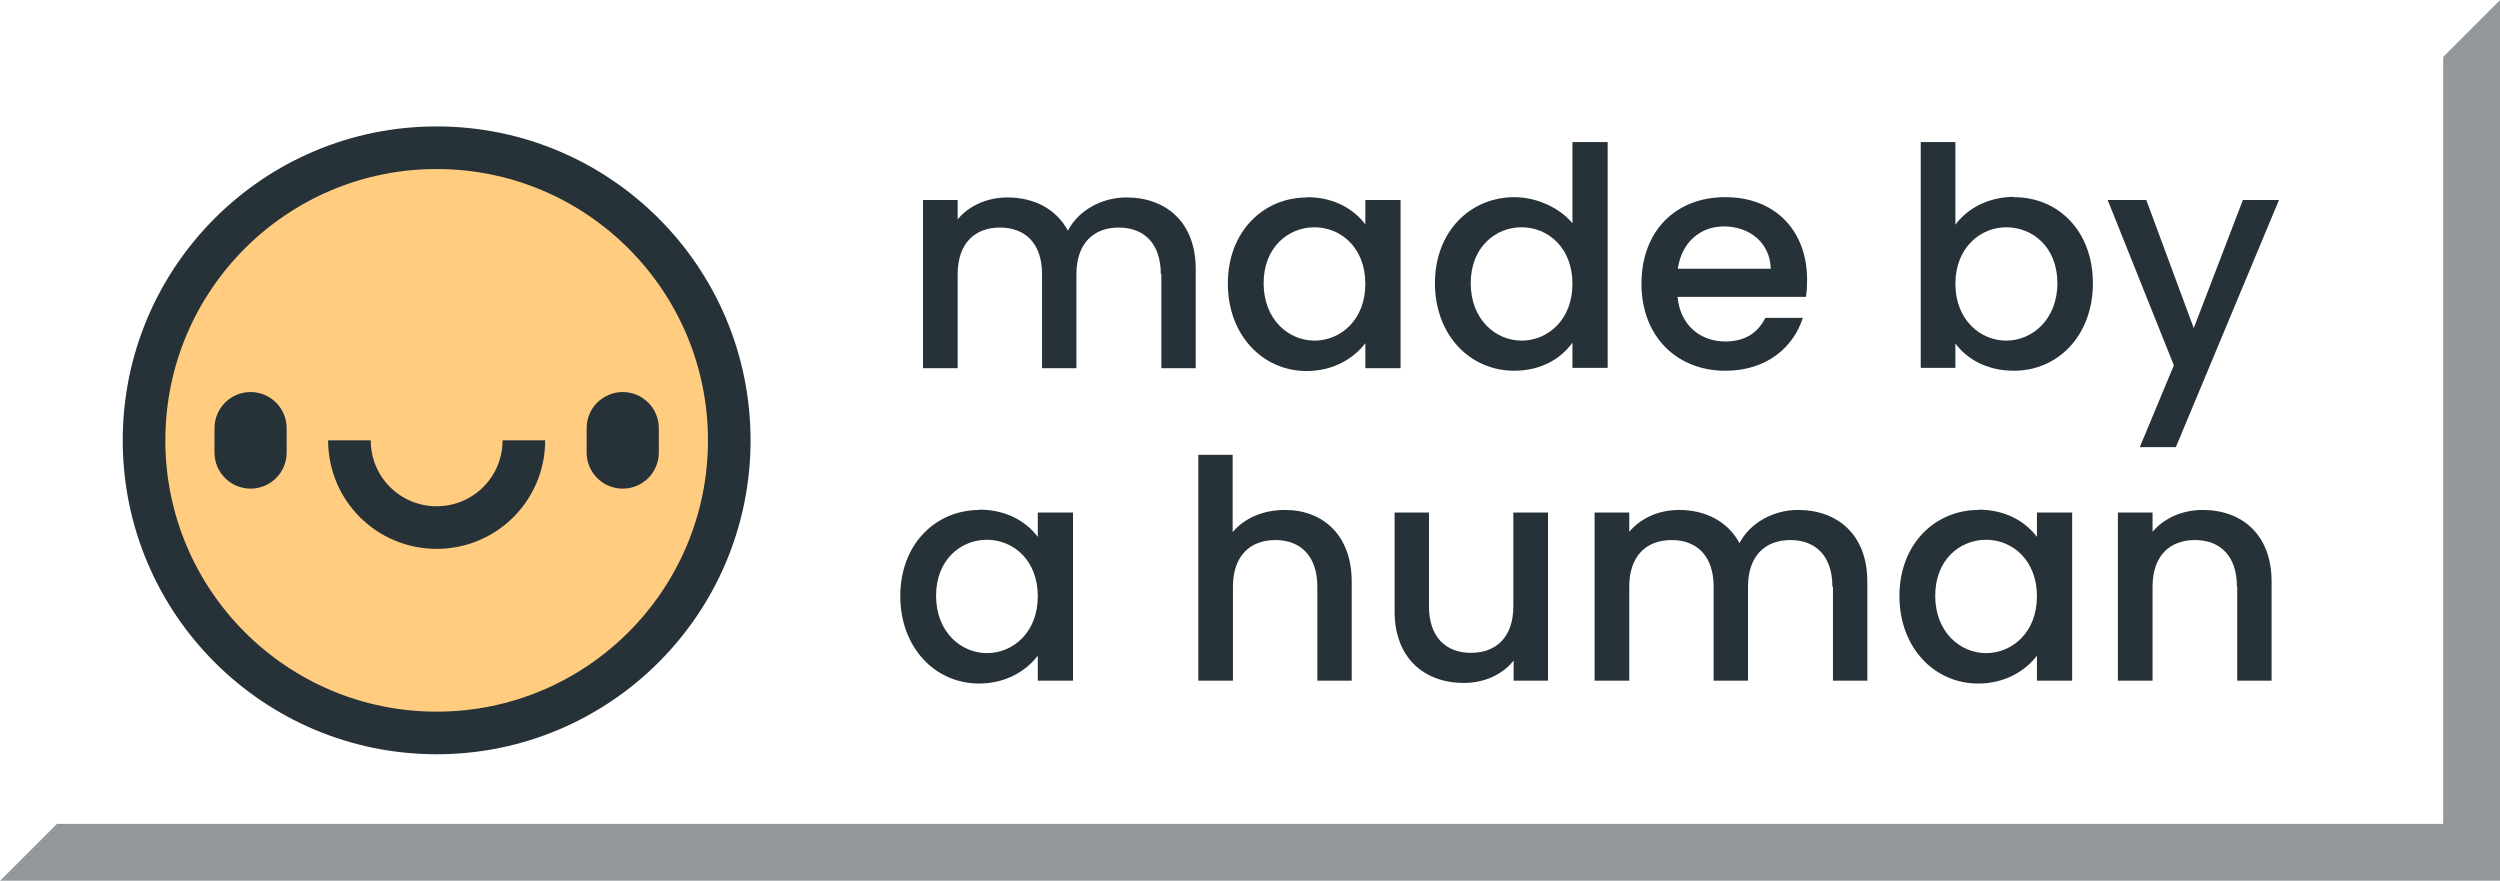
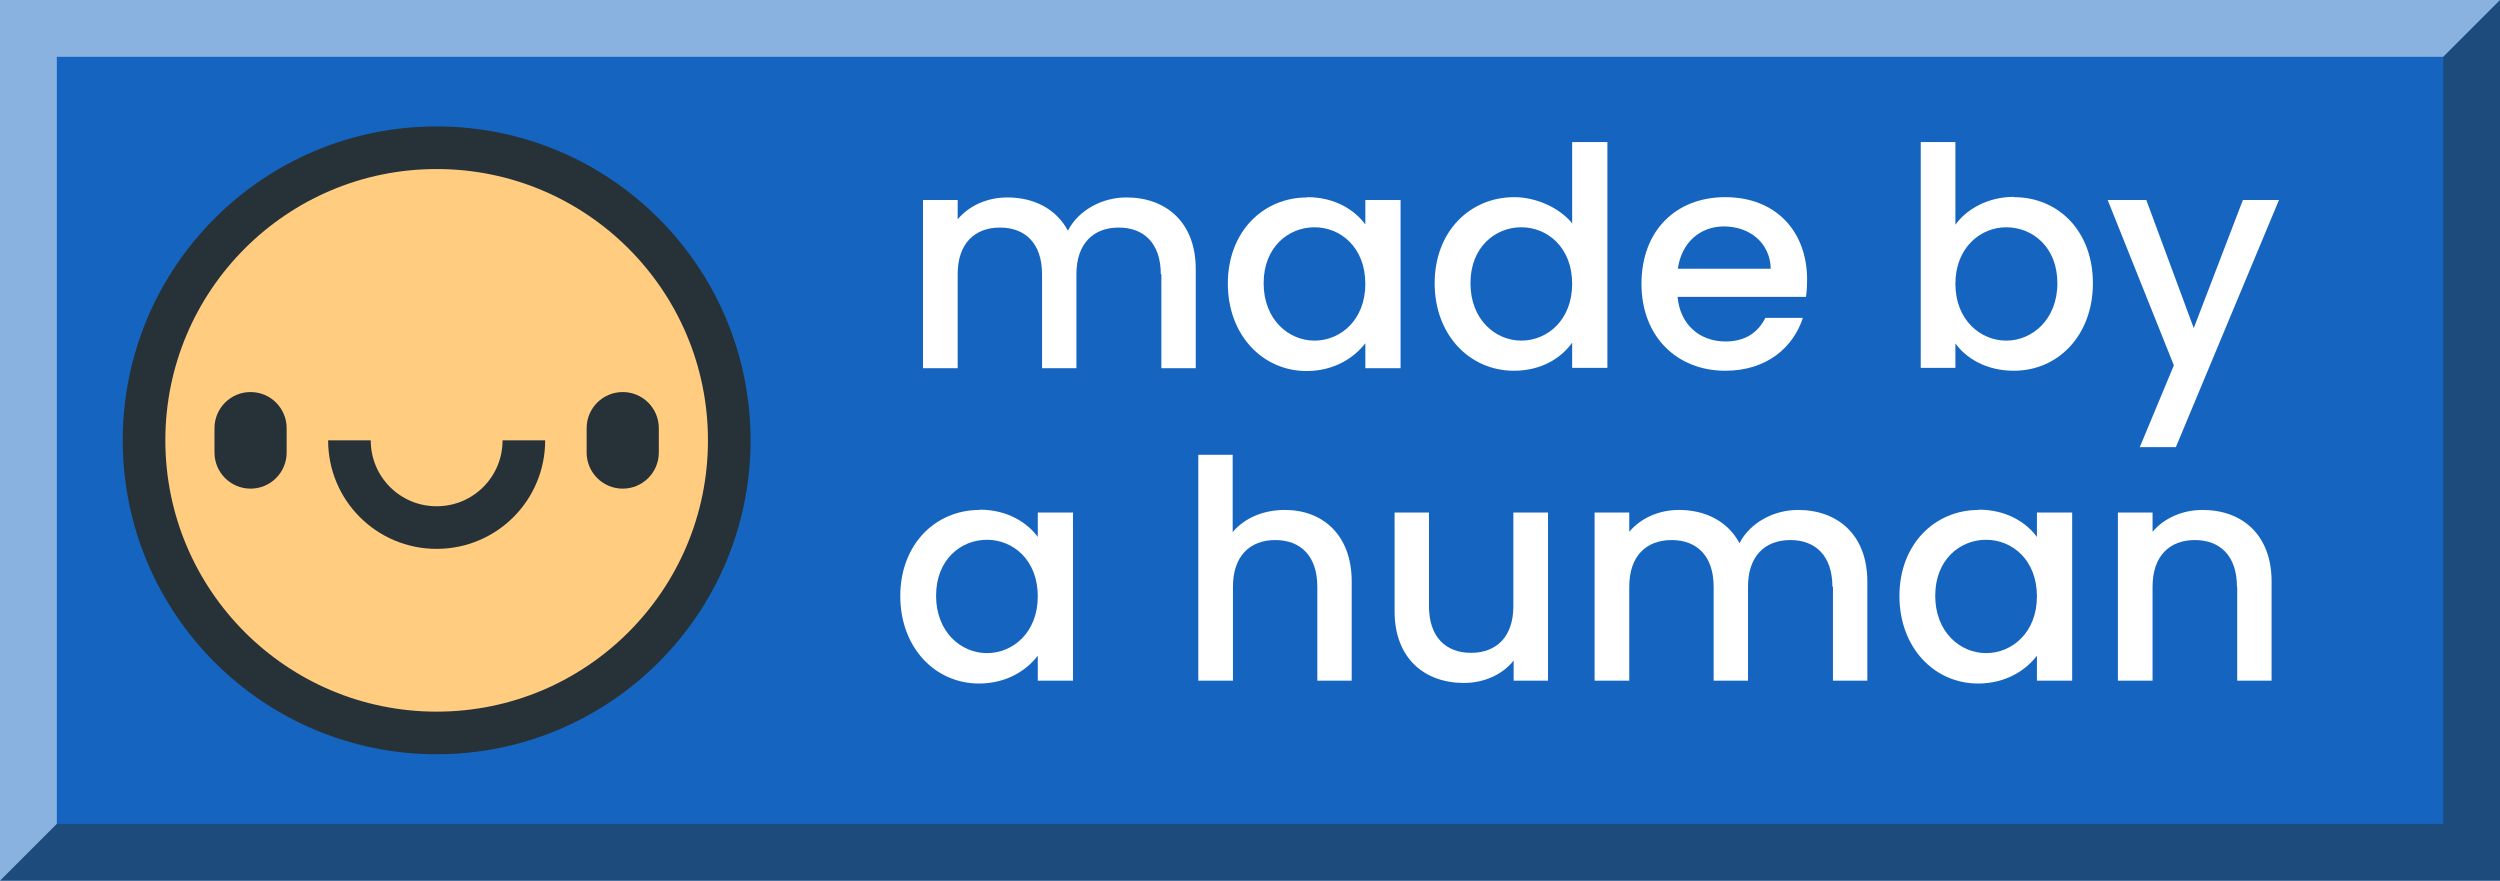
<svg xmlns="http://www.w3.org/2000/svg" width="88" height="31" viewBox="0 0 88 31">
  <g id="Background">
-     <rect width="88" height="31" fill="#fff" />
+     <rect width="88" height="31" fill="#1565c0" />
  </g>
  <g id="_3D">
    <polygon points="88 0 88 31 0 31 2 29 86 29 86 2 88 0" fill="#263238" opacity=".5" />
    <polygon points="88 0 86 2 2 2 2 29 0 31 0 0 88 0" fill="#fff" opacity=".5" />
  </g>
  <g id="Text">
-     <path d="m40.86,9.65c0-1.08-.59-1.64-1.48-1.64s-1.49.56-1.49,1.64v3.31h-1.21v-3.31c0-1.08-.59-1.64-1.48-1.64s-1.49.56-1.49,1.64v3.31h-1.22v-5.92h1.22v.68c.4-.48,1.04-.77,1.75-.77.93,0,1.72.4,2.13,1.17.37-.72,1.2-1.17,2.06-1.17,1.39,0,2.44.87,2.44,2.52v3.49h-1.21v-3.31Z" fill="#263238" />
-     <path d="m46.01,6.94c1,0,1.69.47,2.05.96v-.86h1.24v5.92h-1.24v-.88c-.38.5-1.08.98-2.07.98-1.54,0-2.77-1.26-2.77-3.08s1.24-3.03,2.79-3.03Zm.26,1.06c-.91,0-1.79.69-1.79,1.97s.88,2.02,1.79,2.02,1.79-.72,1.79-2-.87-1.99-1.79-1.99Z" fill="#263238" />
-     <path d="m53.31,6.94c.77,0,1.59.37,2.04.92v-2.86h1.24v7.95h-1.24v-.89c-.38.54-1.08.99-2.05.99-1.56,0-2.79-1.26-2.79-3.08s1.24-3.03,2.8-3.03Zm.25,1.06c-.91,0-1.79.69-1.79,1.97s.88,2.02,1.79,2.02,1.79-.72,1.79-2-.87-1.99-1.79-1.99Z" fill="#263238" />
-     <path d="m60.73,13.05c-1.7,0-2.95-1.2-2.95-3.06s1.2-3.05,2.95-3.05,2.88,1.17,2.88,2.91c0,.2-.01.4-.04.6h-4.52c.09.98.78,1.57,1.69,1.57.75,0,1.17-.37,1.4-.83h1.32c-.33,1.03-1.27,1.86-2.72,1.86Zm-1.68-3.59h3.28c-.02-.91-.74-1.49-1.65-1.49-.83,0-1.49.56-1.62,1.49Z" fill="#263238" />
-     <path d="m70.89,6.94c1.57,0,2.78,1.2,2.78,3.03s-1.22,3.08-2.78,3.08c-.98,0-1.68-.44-2.06-.96v.86h-1.22v-7.95h1.22v2.91c.39-.54,1.13-.98,2.06-.98Zm-.27,1.06c-.91,0-1.79.72-1.79,1.99s.88,2,1.79,2,1.8-.74,1.8-2.02-.88-1.97-1.8-1.97Z" fill="#263238" />
-     <path d="m78.95,7.04h1.27l-3.63,8.7h-1.27l1.2-2.88-2.33-5.82h1.36l1.67,4.51,1.73-4.51Z" fill="#263238" />
-     <path d="m34.48,17.94c1,0,1.69.47,2.05.96v-.86h1.24v5.92h-1.24v-.88c-.38.5-1.08.98-2.07.98-1.54,0-2.77-1.26-2.77-3.08s1.24-3.03,2.79-3.03Zm.26,1.06c-.91,0-1.79.69-1.79,1.97s.88,2.02,1.79,2.02,1.79-.72,1.79-2-.87-1.99-1.79-1.99Z" fill="#263238" />
-     <path d="m42.17,16.01h1.22v2.72c.41-.49,1.07-.78,1.84-.78,1.32,0,2.35.87,2.35,2.52v3.49h-1.21v-3.31c0-1.08-.59-1.64-1.48-1.64s-1.49.56-1.49,1.64v3.31h-1.22v-7.95Z" fill="#263238" />
-     <path d="m54.5,23.96h-1.22v-.71c-.39.5-1.05.79-1.75.79-1.39,0-2.44-.87-2.44-2.52v-3.48h1.21v3.3c0,1.08.59,1.64,1.48,1.64s1.49-.56,1.49-1.64v-3.3h1.22v5.92Z" fill="#263238" />
-     <path d="m64.5,20.65c0-1.08-.59-1.64-1.48-1.64s-1.49.56-1.49,1.64v3.31h-1.21v-3.31c0-1.08-.59-1.64-1.48-1.64s-1.49.56-1.49,1.64v3.31h-1.22v-5.92h1.22v.68c.4-.48,1.04-.77,1.75-.77.93,0,1.72.4,2.13,1.17.37-.72,1.2-1.17,2.06-1.17,1.39,0,2.44.87,2.44,2.52v3.49h-1.21v-3.31Z" fill="#263238" />
-     <path d="m69.65,17.94c1,0,1.69.47,2.05.96v-.86h1.24v5.92h-1.24v-.88c-.38.5-1.08.98-2.07.98-1.54,0-2.77-1.26-2.77-3.08s1.24-3.03,2.79-3.03Zm.26,1.06c-.91,0-1.79.69-1.79,1.97s.88,2.02,1.79,2.02,1.79-.72,1.79-2-.87-1.99-1.79-1.99Z" fill="#263238" />
-     <path d="m78.74,20.65c0-1.08-.59-1.64-1.48-1.64s-1.49.56-1.49,1.64v3.31h-1.22v-5.92h1.22v.68c.4-.48,1.05-.77,1.76-.77,1.39,0,2.43.87,2.43,2.52v3.49h-1.21v-3.31Z" fill="#263238" />
+     <path d="m40.86,9.65c0-1.08-.59-1.64-1.48-1.64s-1.49.56-1.49,1.64v3.31h-1.21v-3.31c0-1.08-.59-1.64-1.48-1.64s-1.49.56-1.49,1.64v3.31h-1.22v-5.92h1.22v.68c.4-.48,1.04-.77,1.75-.77.93,0,1.72.4,2.13,1.17.37-.72,1.2-1.17,2.06-1.17,1.39,0,2.44.87,2.44,2.52v3.49h-1.21v-3.31Z" fill="#fff" />
+     <path d="m46.01,6.94c1,0,1.69.47,2.05.96v-.86h1.24v5.92h-1.24v-.88c-.38.5-1.08.98-2.07.98-1.54,0-2.77-1.26-2.77-3.08s1.24-3.03,2.79-3.03Zm.26,1.06c-.91,0-1.79.69-1.79,1.97s.88,2.02,1.79,2.02,1.79-.72,1.79-2-.87-1.99-1.79-1.99Z" fill="#fff" />
+     <path d="m53.3,6.94c.77,0,1.59.37,2.04.92v-2.86h1.24v7.95h-1.24v-.89c-.38.54-1.08.99-2.05.99-1.56,0-2.79-1.26-2.79-3.08s1.24-3.03,2.8-3.03Zm.25,1.06c-.91,0-1.79.69-1.79,1.97s.88,2.02,1.79,2.02,1.79-.72,1.79-2-.87-1.99-1.79-1.99Z" fill="#fff" />
+     <path d="m60.73,13.05c-1.7,0-2.95-1.2-2.95-3.06s1.2-3.05,2.95-3.05,2.88,1.17,2.88,2.91c0,.2-.01.4-.04.6h-4.52c.09.98.78,1.57,1.69,1.57.75,0,1.17-.37,1.4-.83h1.32c-.33,1.03-1.27,1.86-2.72,1.86Zm-1.68-3.59h3.28c-.02-.91-.74-1.49-1.65-1.49-.83,0-1.49.56-1.62,1.49Z" fill="#fff" />
+     <path d="m70.89,6.94c1.57,0,2.78,1.2,2.78,3.03s-1.22,3.08-2.78,3.08c-.98,0-1.68-.44-2.06-.96v.86h-1.22v-7.95h1.22v2.91c.39-.54,1.13-.98,2.06-.98Zm-.27,1.06c-.91,0-1.79.72-1.79,1.99s.88,2,1.79,2,1.8-.74,1.8-2.02-.88-1.97-1.8-1.97Z" fill="#fff" />
+     <path d="m78.95,7.04h1.27l-3.63,8.7h-1.27l1.2-2.88-2.33-5.82h1.36l1.67,4.51,1.73-4.51Z" fill="#fff" />
+     <path d="m34.48,17.94c1,0,1.69.47,2.05.96v-.86h1.24v5.92h-1.24v-.88c-.38.5-1.08.98-2.07.98-1.54,0-2.77-1.26-2.77-3.08s1.24-3.03,2.79-3.03Zm.26,1.06c-.91,0-1.79.69-1.79,1.97s.88,2.02,1.79,2.02,1.79-.72,1.79-2-.87-1.99-1.79-1.99Z" fill="#fff" />
+     <path d="m42.17,16.01h1.22v2.72c.41-.49,1.07-.78,1.84-.78,1.32,0,2.35.87,2.35,2.52v3.49h-1.21v-3.31c0-1.08-.59-1.64-1.48-1.64s-1.49.56-1.49,1.64v3.31h-1.22v-7.95Z" fill="#fff" />
+     <path d="m54.5,23.96h-1.22v-.71c-.39.5-1.05.79-1.75.79-1.39,0-2.44-.87-2.44-2.52v-3.48h1.21v3.3c0,1.08.59,1.64,1.48,1.64s1.49-.56,1.49-1.64v-3.3h1.22v5.92Z" fill="#fff" />
+     <path d="m64.5,20.65c0-1.08-.59-1.64-1.48-1.64s-1.49.56-1.49,1.64v3.31h-1.21v-3.31c0-1.08-.59-1.64-1.48-1.64s-1.49.56-1.49,1.64v3.31h-1.22v-5.92h1.22v.68c.4-.48,1.04-.77,1.75-.77.93,0,1.72.4,2.13,1.17.37-.72,1.2-1.17,2.06-1.17,1.39,0,2.44.87,2.44,2.52v3.49h-1.21v-3.31Z" fill="#fff" />
+     <path d="m69.65,17.94c1,0,1.69.47,2.05.96v-.86h1.24v5.92h-1.24v-.88c-.38.5-1.08.98-2.07.98-1.54,0-2.77-1.26-2.77-3.08s1.24-3.03,2.79-3.03Zm.26,1.06c-.91,0-1.79.69-1.79,1.97s.88,2.02,1.79,2.02,1.79-.72,1.79-2-.87-1.99-1.79-1.99Z" fill="#fff" />
+     <path d="m78.74,20.65c0-1.08-.59-1.64-1.48-1.64s-1.49.56-1.49,1.64v3.31h-1.22v-5.92h1.22v.68c.4-.48,1.05-.77,1.76-.77,1.39,0,2.43.87,2.43,2.52v3.49h-1.21v-3.31Z" fill="#fff" />
  </g>
  <g id="Image">
    <circle cx="15.37" cy="15.5" r="10.3" fill="#ffcc80" stroke="#263238" stroke-miterlimit="10" stroke-width="1.5" />
    <rect x="7.55" y="13.8" width="2.54" height="3.4" rx="1.27" ry="1.27" fill="#263238" />
    <rect x="20.65" y="13.8" width="2.54" height="3.4" rx="1.27" ry="1.27" fill="#263238" />
    <path d="m18.44,15.5c0,1.7-1.37,3.07-3.07,3.07s-3.07-1.37-3.07-3.07" fill="none" stroke="#263238" stroke-miterlimit="10" stroke-width="1.5" />
  </g>
</svg>
